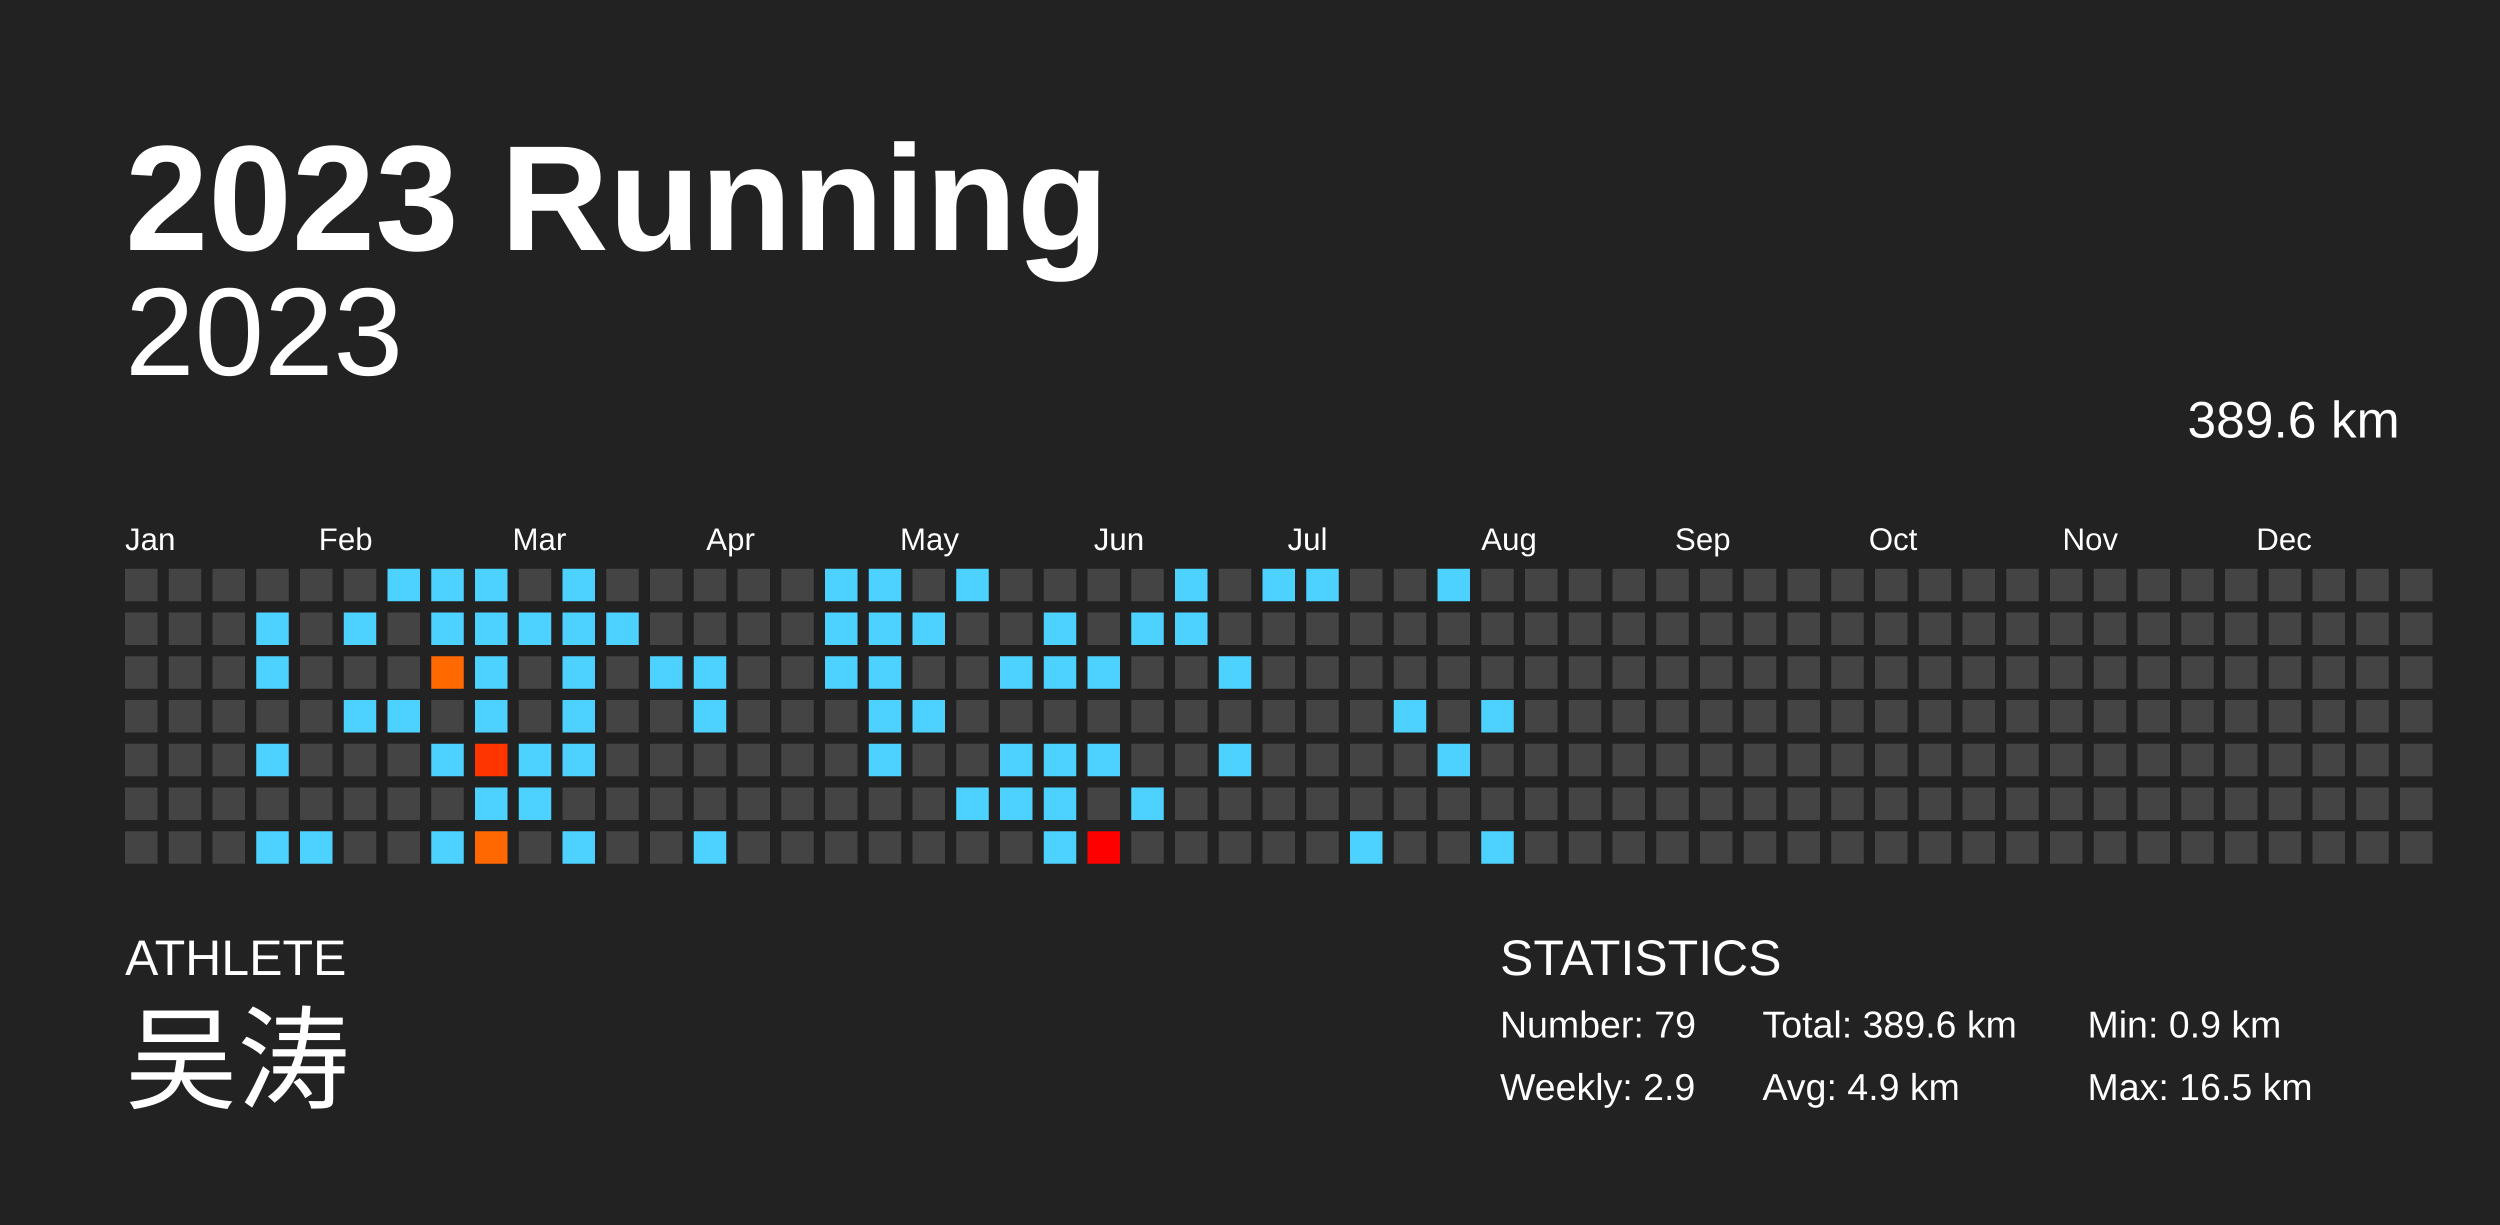
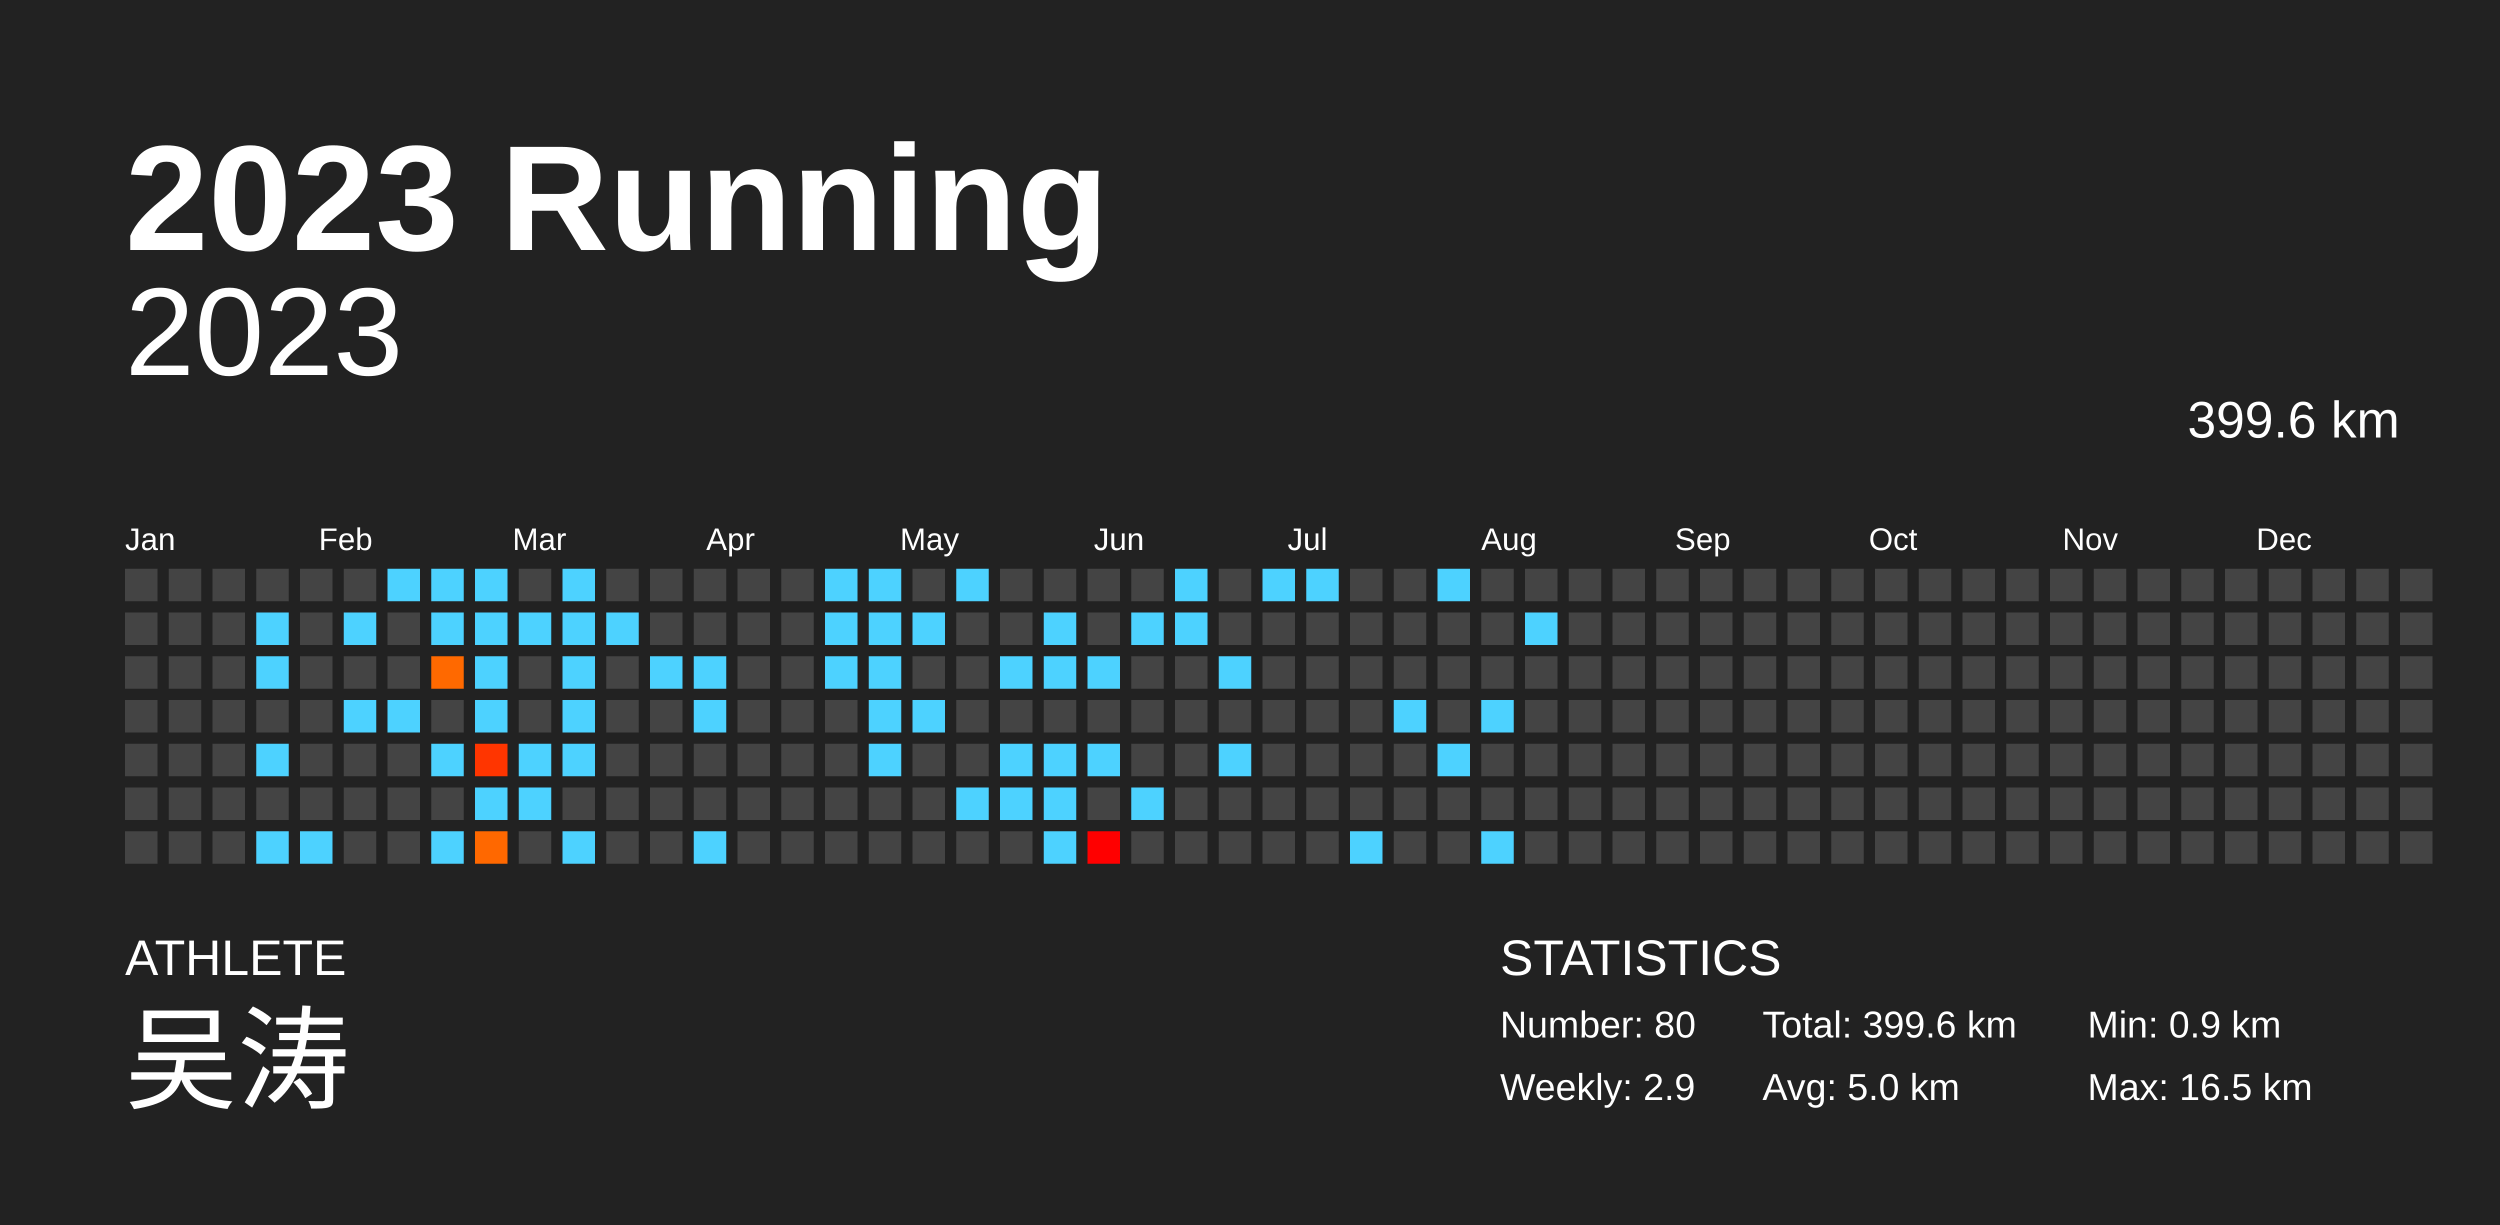
<svg xmlns="http://www.w3.org/2000/svg" baseProfile="full" height="98mm" version="1.1" viewBox="0,0,200,98" width="200mm">
  <defs />
  <rect fill="#222222" height="98" width="200" x="0" y="0" />
  <text fill="#FFFFFF" style="font-size:12px; font-family:Arial; font-weight:bold;" x="10" y="20">2023 Running</text>
  <text fill="#FFFFFF" style="font-size:4px; font-family:Arial" x="10" y="78">ATHLETE</text>
  <text fill="#FFFFFF" style="font-size:9px; font-family:Arial" x="10" y="88">吴涛</text>
  <text fill="#FFFFFF" style="font-size:4px; font-family:Arial" x="120" y="78">STATISTICS</text>
-   <text fill="#FFFFFF" style="font-size:3px; font-family:Arial" x="120" y="83">Number: 79</text>
+   <text fill="#FFFFFF" style="font-size:3px; font-family:Arial" x="120" y="83">Number: 80</text>
  <text fill="#FFFFFF" style="font-size:3px; font-family:Arial" x="120" y="88">Weekly: 2.9</text>
-   <text fill="#FFFFFF" style="font-size:3px; font-family:Arial" x="141" y="83">Total: 389.6 km</text>
-   <text fill="#FFFFFF" style="font-size:3px; font-family:Arial" x="141" y="88">Avg: 4.9 km</text>
+   <text fill="#FFFFFF" style="font-size:3px; font-family:Arial" x="141" y="83">Total: 399.6 km</text>
+   <text fill="#FFFFFF" style="font-size:3px; font-family:Arial" x="141" y="88">Avg: 5.0 km</text>
  <text fill="#FFFFFF" style="font-size:3px; font-family:Arial" x="167" y="83">Min: 0.9 km</text>
  <text fill="#FFFFFF" style="font-size:3px; font-family:Arial" x="167" y="88">Max: 16.5 km</text>
  <text alignment-baseline="hanging" fill="#FFFFFF" style="font-size:10.0px; font-family:Arial;" x="10" y="30">2023</text>
-   <text alignment-baseline="hanging" fill="#FFFFFF" style="font-size:4.125px; font-family:Arial;" x="175" y="35">389.6 km</text>
+   <text alignment-baseline="hanging" fill="#FFFFFF" style="font-size:4.125px; font-family:Arial;" x="175" y="35">399.6 km</text>
  <text fill="#FFFFFF" style="font-size:2.5px; font-family:Arial" x="10.0" y="44">Jan</text>
  <text fill="#FFFFFF" style="font-size:2.5px; font-family:Arial" x="25.5" y="44">Feb</text>
  <text fill="#FFFFFF" style="font-size:2.5px; font-family:Arial" x="41.0" y="44">Mar</text>
  <text fill="#FFFFFF" style="font-size:2.5px; font-family:Arial" x="56.5" y="44">Apr</text>
  <text fill="#FFFFFF" style="font-size:2.5px; font-family:Arial" x="72.0" y="44">May</text>
  <text fill="#FFFFFF" style="font-size:2.5px; font-family:Arial" x="87.5" y="44">Jun</text>
  <text fill="#FFFFFF" style="font-size:2.5px; font-family:Arial" x="103.0" y="44">Jul</text>
  <text fill="#FFFFFF" style="font-size:2.5px; font-family:Arial" x="118.5" y="44">Aug</text>
  <text fill="#FFFFFF" style="font-size:2.5px; font-family:Arial" x="134.0" y="44">Sep</text>
  <text fill="#FFFFFF" style="font-size:2.5px; font-family:Arial" x="149.5" y="44">Oct</text>
  <text fill="#FFFFFF" style="font-size:2.5px; font-family:Arial" x="165.0" y="44">Nov</text>
  <text fill="#FFFFFF" style="font-size:2.5px; font-family:Arial" x="180.5" y="44">Dec</text>
  <rect fill="#444444" height="2.6" width="2.6" x="10.0" y="45.5" />
  <rect fill="#444444" height="2.6" width="2.6" x="10.0" y="49.0" />
  <rect fill="#444444" height="2.6" width="2.6" x="10.0" y="52.5" />
  <rect fill="#444444" height="2.6" width="2.6" x="10.0" y="56.0" />
  <rect fill="#444444" height="2.6" width="2.6" x="10.0" y="59.5" />
  <rect fill="#444444" height="2.6" width="2.6" x="10.0" y="63.0" />
  <rect fill="#444444" height="2.6" width="2.6" x="10.0" y="66.5" />
  <rect fill="#444444" height="2.6" width="2.6" x="13.5" y="45.5" />
  <rect fill="#444444" height="2.6" width="2.6" x="13.5" y="49.0" />
  <rect fill="#444444" height="2.6" width="2.6" x="13.5" y="52.5" />
  <rect fill="#444444" height="2.6" width="2.6" x="13.5" y="56.0" />
  <rect fill="#444444" height="2.6" width="2.6" x="13.5" y="59.5" />
  <rect fill="#444444" height="2.6" width="2.6" x="13.5" y="63.0" />
  <rect fill="#444444" height="2.6" width="2.6" x="13.5" y="66.5" />
  <rect fill="#444444" height="2.6" width="2.6" x="17.0" y="45.5" />
  <rect fill="#444444" height="2.6" width="2.6" x="17.0" y="49.0" />
  <rect fill="#444444" height="2.6" width="2.6" x="17.0" y="52.5" />
  <rect fill="#444444" height="2.6" width="2.6" x="17.0" y="56.0" />
  <rect fill="#444444" height="2.6" width="2.6" x="17.0" y="59.5" />
  <rect fill="#444444" height="2.6" width="2.6" x="17.0" y="63.0" />
  <rect fill="#444444" height="2.6" width="2.6" x="17.0" y="66.5" />
  <rect fill="#444444" height="2.6" width="2.6" x="20.5" y="45.5" />
  <rect fill="#4dd2ff" height="2.6" width="2.6" x="20.5" y="49.0" />
  <rect fill="#4dd2ff" height="2.6" width="2.6" x="20.5" y="52.5" />
  <rect fill="#444444" height="2.6" width="2.6" x="20.5" y="56.0" />
  <rect fill="#4dd2ff" height="2.6" width="2.6" x="20.5" y="59.5" />
  <rect fill="#444444" height="2.6" width="2.6" x="20.5" y="63.0" />
  <rect fill="#4dd2ff" height="2.6" width="2.6" x="20.5" y="66.5" />
  <rect fill="#444444" height="2.6" width="2.6" x="24.0" y="45.5" />
  <rect fill="#444444" height="2.6" width="2.6" x="24.0" y="49.0" />
  <rect fill="#444444" height="2.6" width="2.6" x="24.0" y="52.5" />
  <rect fill="#444444" height="2.6" width="2.6" x="24.0" y="56.0" />
  <rect fill="#444444" height="2.6" width="2.6" x="24.0" y="59.5" />
  <rect fill="#444444" height="2.6" width="2.6" x="24.0" y="63.0" />
  <rect fill="#4dd2ff" height="2.6" width="2.6" x="24.0" y="66.5" />
  <rect fill="#444444" height="2.6" width="2.6" x="27.5" y="45.5" />
  <rect fill="#4dd2ff" height="2.6" width="2.6" x="27.5" y="49.0" />
  <rect fill="#444444" height="2.6" width="2.6" x="27.5" y="52.5" />
  <rect fill="#4dd2ff" height="2.6" width="2.6" x="27.5" y="56.0" />
  <rect fill="#444444" height="2.6" width="2.6" x="27.5" y="59.5" />
  <rect fill="#444444" height="2.6" width="2.6" x="27.5" y="63.0" />
  <rect fill="#444444" height="2.6" width="2.6" x="27.5" y="66.5" />
  <rect fill="#4dd2ff" height="2.6" width="2.6" x="31.0" y="45.5" />
  <rect fill="#444444" height="2.6" width="2.6" x="31.0" y="49.0" />
  <rect fill="#444444" height="2.6" width="2.6" x="31.0" y="52.5" />
  <rect fill="#4dd2ff" height="2.6" width="2.6" x="31.0" y="56.0" />
  <rect fill="#444444" height="2.6" width="2.6" x="31.0" y="59.5" />
  <rect fill="#444444" height="2.6" width="2.6" x="31.0" y="63.0" />
  <rect fill="#444444" height="2.6" width="2.6" x="31.0" y="66.5" />
  <rect fill="#4dd2ff" height="2.6" width="2.6" x="34.5" y="45.5" />
  <rect fill="#4dd2ff" height="2.6" width="2.6" x="34.5" y="49.0" />
  <rect fill="#ff6900" height="2.6" width="2.6" x="34.5" y="52.5" />
  <rect fill="#444444" height="2.6" width="2.6" x="34.5" y="56.0" />
  <rect fill="#4dd2ff" height="2.6" width="2.6" x="34.5" y="59.5" />
  <rect fill="#444444" height="2.6" width="2.6" x="34.5" y="63.0" />
  <rect fill="#4dd2ff" height="2.6" width="2.6" x="34.5" y="66.5" />
  <rect fill="#4dd2ff" height="2.6" width="2.6" x="38.0" y="45.5" />
  <rect fill="#4dd2ff" height="2.6" width="2.6" x="38.0" y="49.0" />
  <rect fill="#4dd2ff" height="2.6" width="2.6" x="38.0" y="52.5" />
  <rect fill="#4dd2ff" height="2.6" width="2.6" x="38.0" y="56.0" />
  <rect fill="#ff3500" height="2.6" width="2.6" x="38.0" y="59.5" />
  <rect fill="#4dd2ff" height="2.6" width="2.6" x="38.0" y="63.0" />
  <rect fill="#ff6800" height="2.6" width="2.6" x="38.0" y="66.5" />
  <rect fill="#444444" height="2.6" width="2.6" x="41.5" y="45.5" />
  <rect fill="#4dd2ff" height="2.6" width="2.6" x="41.5" y="49.0" />
  <rect fill="#444444" height="2.6" width="2.6" x="41.5" y="52.5" />
  <rect fill="#444444" height="2.6" width="2.6" x="41.5" y="56.0" />
  <rect fill="#4dd2ff" height="2.6" width="2.6" x="41.5" y="59.5" />
  <rect fill="#4dd2ff" height="2.6" width="2.6" x="41.5" y="63.0" />
  <rect fill="#444444" height="2.6" width="2.6" x="41.5" y="66.5" />
  <rect fill="#4dd2ff" height="2.6" width="2.6" x="45.0" y="45.5" />
  <rect fill="#4dd2ff" height="2.6" width="2.6" x="45.0" y="49.0" />
  <rect fill="#4dd2ff" height="2.6" width="2.6" x="45.0" y="52.5" />
  <rect fill="#4dd2ff" height="2.6" width="2.6" x="45.0" y="56.0" />
  <rect fill="#4dd2ff" height="2.6" width="2.6" x="45.0" y="59.5" />
  <rect fill="#444444" height="2.6" width="2.6" x="45.0" y="63.0" />
  <rect fill="#4dd2ff" height="2.6" width="2.6" x="45.0" y="66.5" />
  <rect fill="#444444" height="2.6" width="2.6" x="48.5" y="45.5" />
  <rect fill="#4dd2ff" height="2.6" width="2.6" x="48.5" y="49.0" />
  <rect fill="#444444" height="2.6" width="2.6" x="48.5" y="52.5" />
  <rect fill="#444444" height="2.6" width="2.6" x="48.5" y="56.0" />
  <rect fill="#444444" height="2.6" width="2.6" x="48.5" y="59.5" />
  <rect fill="#444444" height="2.6" width="2.6" x="48.5" y="63.0" />
  <rect fill="#444444" height="2.6" width="2.6" x="48.5" y="66.5" />
  <rect fill="#444444" height="2.6" width="2.6" x="52.0" y="45.5" />
  <rect fill="#444444" height="2.6" width="2.6" x="52.0" y="49.0" />
  <rect fill="#4dd2ff" height="2.6" width="2.6" x="52.0" y="52.5" />
  <rect fill="#444444" height="2.6" width="2.6" x="52.0" y="56.0" />
  <rect fill="#444444" height="2.6" width="2.6" x="52.0" y="59.5" />
  <rect fill="#444444" height="2.6" width="2.6" x="52.0" y="63.0" />
  <rect fill="#444444" height="2.6" width="2.6" x="52.0" y="66.5" />
  <rect fill="#444444" height="2.6" width="2.6" x="55.5" y="45.5" />
  <rect fill="#444444" height="2.6" width="2.6" x="55.5" y="49.0" />
  <rect fill="#4dd2ff" height="2.6" width="2.6" x="55.5" y="52.5" />
  <rect fill="#4dd2ff" height="2.6" width="2.6" x="55.5" y="56.0" />
  <rect fill="#444444" height="2.6" width="2.6" x="55.5" y="59.5" />
  <rect fill="#444444" height="2.6" width="2.6" x="55.5" y="63.0" />
  <rect fill="#4dd2ff" height="2.6" width="2.6" x="55.5" y="66.5" />
  <rect fill="#444444" height="2.6" width="2.6" x="59.0" y="45.5" />
  <rect fill="#444444" height="2.6" width="2.6" x="59.0" y="49.0" />
  <rect fill="#444444" height="2.6" width="2.6" x="59.0" y="52.5" />
  <rect fill="#444444" height="2.6" width="2.6" x="59.0" y="56.0" />
  <rect fill="#444444" height="2.6" width="2.6" x="59.0" y="59.5" />
  <rect fill="#444444" height="2.6" width="2.6" x="59.0" y="63.0" />
  <rect fill="#444444" height="2.6" width="2.6" x="59.0" y="66.5" />
  <rect fill="#444444" height="2.6" width="2.6" x="62.5" y="45.5" />
  <rect fill="#444444" height="2.6" width="2.6" x="62.5" y="49.0" />
  <rect fill="#444444" height="2.6" width="2.6" x="62.5" y="52.5" />
  <rect fill="#444444" height="2.6" width="2.6" x="62.5" y="56.0" />
  <rect fill="#444444" height="2.6" width="2.6" x="62.5" y="59.5" />
  <rect fill="#444444" height="2.6" width="2.6" x="62.5" y="63.0" />
  <rect fill="#444444" height="2.6" width="2.6" x="62.5" y="66.5" />
  <rect fill="#4dd2ff" height="2.6" width="2.6" x="66.0" y="45.5" />
  <rect fill="#4dd2ff" height="2.6" width="2.6" x="66.0" y="49.0" />
  <rect fill="#4dd2ff" height="2.6" width="2.6" x="66.0" y="52.5" />
  <rect fill="#444444" height="2.6" width="2.6" x="66.0" y="56.0" />
  <rect fill="#444444" height="2.6" width="2.6" x="66.0" y="59.5" />
  <rect fill="#444444" height="2.6" width="2.6" x="66.0" y="63.0" />
  <rect fill="#444444" height="2.6" width="2.6" x="66.0" y="66.5" />
  <rect fill="#4dd2ff" height="2.6" width="2.6" x="69.5" y="45.5" />
  <rect fill="#4dd2ff" height="2.6" width="2.6" x="69.5" y="49.0" />
  <rect fill="#4dd2ff" height="2.6" width="2.6" x="69.5" y="52.5" />
  <rect fill="#4dd2ff" height="2.6" width="2.6" x="69.5" y="56.0" />
  <rect fill="#4dd2ff" height="2.6" width="2.6" x="69.5" y="59.5" />
  <rect fill="#444444" height="2.6" width="2.6" x="69.5" y="63.0" />
  <rect fill="#444444" height="2.6" width="2.6" x="69.5" y="66.5" />
  <rect fill="#444444" height="2.6" width="2.6" x="73.0" y="45.5" />
  <rect fill="#4dd2ff" height="2.6" width="2.6" x="73.0" y="49.0" />
  <rect fill="#444444" height="2.6" width="2.6" x="73.0" y="52.5" />
  <rect fill="#4dd2ff" height="2.6" width="2.6" x="73.0" y="56.0" />
  <rect fill="#444444" height="2.6" width="2.6" x="73.0" y="59.5" />
  <rect fill="#444444" height="2.6" width="2.6" x="73.0" y="63.0" />
  <rect fill="#444444" height="2.6" width="2.6" x="73.0" y="66.5" />
  <rect fill="#4dd2ff" height="2.6" width="2.6" x="76.5" y="45.5" />
  <rect fill="#444444" height="2.6" width="2.6" x="76.5" y="49.0" />
  <rect fill="#444444" height="2.6" width="2.6" x="76.5" y="52.5" />
  <rect fill="#444444" height="2.6" width="2.6" x="76.5" y="56.0" />
  <rect fill="#444444" height="2.6" width="2.6" x="76.5" y="59.5" />
  <rect fill="#4dd2ff" height="2.6" width="2.6" x="76.5" y="63.0" />
  <rect fill="#444444" height="2.6" width="2.6" x="76.5" y="66.5" />
  <rect fill="#444444" height="2.6" width="2.6" x="80.0" y="45.5" />
  <rect fill="#444444" height="2.6" width="2.6" x="80.0" y="49.0" />
  <rect fill="#4dd2ff" height="2.6" width="2.6" x="80.0" y="52.5" />
  <rect fill="#444444" height="2.6" width="2.6" x="80.0" y="56.0" />
  <rect fill="#4dd2ff" height="2.6" width="2.6" x="80.0" y="59.5" />
  <rect fill="#4dd2ff" height="2.6" width="2.6" x="80.0" y="63.0" />
  <rect fill="#444444" height="2.6" width="2.6" x="80.0" y="66.5" />
  <rect fill="#444444" height="2.6" width="2.6" x="83.5" y="45.5" />
  <rect fill="#4dd2ff" height="2.6" width="2.6" x="83.5" y="49.0" />
  <rect fill="#4dd2ff" height="2.6" width="2.6" x="83.5" y="52.5" />
  <rect fill="#444444" height="2.6" width="2.6" x="83.5" y="56.0" />
  <rect fill="#4dd2ff" height="2.6" width="2.6" x="83.5" y="59.5" />
  <rect fill="#4dd2ff" height="2.6" width="2.6" x="83.5" y="63.0" />
  <rect fill="#4dd2ff" height="2.6" width="2.6" x="83.5" y="66.5" />
  <rect fill="#444444" height="2.6" width="2.6" x="87.0" y="45.5" />
  <rect fill="#444444" height="2.6" width="2.6" x="87.0" y="49.0" />
  <rect fill="#4dd2ff" height="2.6" width="2.6" x="87.0" y="52.5" />
  <rect fill="#444444" height="2.6" width="2.6" x="87.0" y="56.0" />
  <rect fill="#4dd2ff" height="2.6" width="2.6" x="87.0" y="59.5" />
  <rect fill="#444444" height="2.6" width="2.6" x="87.0" y="63.0" />
  <rect fill="#ff0000" height="2.6" width="2.6" x="87.0" y="66.5" />
  <rect fill="#444444" height="2.6" width="2.6" x="90.5" y="45.5" />
  <rect fill="#4dd2ff" height="2.6" width="2.6" x="90.5" y="49.0" />
  <rect fill="#444444" height="2.6" width="2.6" x="90.5" y="52.5" />
  <rect fill="#444444" height="2.6" width="2.6" x="90.5" y="56.0" />
  <rect fill="#444444" height="2.6" width="2.6" x="90.5" y="59.5" />
  <rect fill="#4dd2ff" height="2.6" width="2.6" x="90.5" y="63.0" />
  <rect fill="#444444" height="2.6" width="2.6" x="90.5" y="66.5" />
  <rect fill="#4dd2ff" height="2.6" width="2.6" x="94.0" y="45.5" />
  <rect fill="#4dd2ff" height="2.6" width="2.6" x="94.0" y="49.0" />
  <rect fill="#444444" height="2.6" width="2.6" x="94.0" y="52.5" />
  <rect fill="#444444" height="2.6" width="2.6" x="94.0" y="56.0" />
  <rect fill="#444444" height="2.6" width="2.6" x="94.0" y="59.5" />
  <rect fill="#444444" height="2.6" width="2.6" x="94.0" y="63.0" />
  <rect fill="#444444" height="2.6" width="2.6" x="94.0" y="66.5" />
  <rect fill="#444444" height="2.6" width="2.6" x="97.5" y="45.5" />
  <rect fill="#444444" height="2.6" width="2.6" x="97.5" y="49.0" />
  <rect fill="#4dd2ff" height="2.6" width="2.6" x="97.5" y="52.5" />
  <rect fill="#444444" height="2.6" width="2.6" x="97.5" y="56.0" />
  <rect fill="#4dd2ff" height="2.6" width="2.6" x="97.5" y="59.5" />
  <rect fill="#444444" height="2.6" width="2.6" x="97.5" y="63.0" />
  <rect fill="#444444" height="2.6" width="2.6" x="97.5" y="66.5" />
  <rect fill="#4dd2ff" height="2.6" width="2.6" x="101.0" y="45.5" />
  <rect fill="#444444" height="2.6" width="2.6" x="101.0" y="49.0" />
  <rect fill="#444444" height="2.6" width="2.6" x="101.0" y="52.5" />
  <rect fill="#444444" height="2.6" width="2.6" x="101.0" y="56.0" />
  <rect fill="#444444" height="2.6" width="2.6" x="101.0" y="59.5" />
  <rect fill="#444444" height="2.6" width="2.6" x="101.0" y="63.0" />
  <rect fill="#444444" height="2.6" width="2.6" x="101.0" y="66.5" />
  <rect fill="#4dd2ff" height="2.6" width="2.6" x="104.5" y="45.5" />
  <rect fill="#444444" height="2.6" width="2.6" x="104.5" y="49.0" />
  <rect fill="#444444" height="2.6" width="2.6" x="104.5" y="52.5" />
  <rect fill="#444444" height="2.6" width="2.6" x="104.5" y="56.0" />
  <rect fill="#444444" height="2.6" width="2.6" x="104.5" y="59.5" />
  <rect fill="#444444" height="2.6" width="2.6" x="104.5" y="63.0" />
  <rect fill="#444444" height="2.6" width="2.6" x="104.5" y="66.5" />
  <rect fill="#444444" height="2.6" width="2.6" x="108.0" y="45.5" />
  <rect fill="#444444" height="2.6" width="2.6" x="108.0" y="49.0" />
  <rect fill="#444444" height="2.6" width="2.6" x="108.0" y="52.5" />
  <rect fill="#444444" height="2.6" width="2.6" x="108.0" y="56.0" />
  <rect fill="#444444" height="2.6" width="2.6" x="108.0" y="59.5" />
  <rect fill="#444444" height="2.6" width="2.6" x="108.0" y="63.0" />
  <rect fill="#4dd2ff" height="2.6" width="2.6" x="108.0" y="66.5" />
  <rect fill="#444444" height="2.6" width="2.6" x="111.5" y="45.5" />
  <rect fill="#444444" height="2.6" width="2.6" x="111.5" y="49.0" />
  <rect fill="#444444" height="2.6" width="2.6" x="111.5" y="52.5" />
  <rect fill="#4dd2ff" height="2.6" width="2.6" x="111.5" y="56.0" />
  <rect fill="#444444" height="2.6" width="2.6" x="111.5" y="59.5" />
  <rect fill="#444444" height="2.6" width="2.6" x="111.5" y="63.0" />
  <rect fill="#444444" height="2.6" width="2.6" x="111.5" y="66.5" />
  <rect fill="#4dd2ff" height="2.6" width="2.6" x="115.0" y="45.5" />
  <rect fill="#444444" height="2.6" width="2.6" x="115.0" y="49.0" />
  <rect fill="#444444" height="2.6" width="2.6" x="115.0" y="52.5" />
  <rect fill="#444444" height="2.6" width="2.6" x="115.0" y="56.0" />
  <rect fill="#4dd2ff" height="2.6" width="2.6" x="115.0" y="59.5" />
  <rect fill="#444444" height="2.6" width="2.6" x="115.0" y="63.0" />
  <rect fill="#444444" height="2.6" width="2.6" x="115.0" y="66.5" />
  <rect fill="#444444" height="2.6" width="2.6" x="118.5" y="45.5" />
  <rect fill="#444444" height="2.6" width="2.6" x="118.5" y="49.0" />
  <rect fill="#444444" height="2.6" width="2.6" x="118.5" y="52.5" />
  <rect fill="#4dd2ff" height="2.6" width="2.6" x="118.5" y="56.0" />
  <rect fill="#444444" height="2.6" width="2.6" x="118.5" y="59.5" />
  <rect fill="#444444" height="2.6" width="2.6" x="118.5" y="63.0" />
  <rect fill="#4dd2ff" height="2.6" width="2.6" x="118.5" y="66.5" />
  <rect fill="#444444" height="2.6" width="2.6" x="122.0" y="45.5" />
-   <rect fill="#444444" height="2.6" width="2.6" x="122.0" y="49.0" />
+   <rect fill="#4dd2ff" height="2.6" width="2.6" x="122.0" y="49.0" />
  <rect fill="#444444" height="2.6" width="2.6" x="122.0" y="52.5" />
  <rect fill="#444444" height="2.6" width="2.6" x="122.0" y="56.0" />
  <rect fill="#444444" height="2.6" width="2.6" x="122.0" y="59.5" />
  <rect fill="#444444" height="2.6" width="2.6" x="122.0" y="63.0" />
  <rect fill="#444444" height="2.6" width="2.6" x="122.0" y="66.5" />
  <rect fill="#444444" height="2.6" width="2.6" x="125.5" y="45.5" />
  <rect fill="#444444" height="2.6" width="2.6" x="125.5" y="49.0" />
  <rect fill="#444444" height="2.6" width="2.6" x="125.5" y="52.5" />
  <rect fill="#444444" height="2.6" width="2.6" x="125.5" y="56.0" />
  <rect fill="#444444" height="2.6" width="2.6" x="125.5" y="59.5" />
  <rect fill="#444444" height="2.6" width="2.6" x="125.5" y="63.0" />
  <rect fill="#444444" height="2.6" width="2.6" x="125.5" y="66.5" />
  <rect fill="#444444" height="2.6" width="2.6" x="129.0" y="45.5" />
  <rect fill="#444444" height="2.6" width="2.6" x="129.0" y="49.0" />
  <rect fill="#444444" height="2.6" width="2.6" x="129.0" y="52.5" />
  <rect fill="#444444" height="2.6" width="2.6" x="129.0" y="56.0" />
  <rect fill="#444444" height="2.6" width="2.6" x="129.0" y="59.5" />
  <rect fill="#444444" height="2.6" width="2.6" x="129.0" y="63.0" />
  <rect fill="#444444" height="2.6" width="2.6" x="129.0" y="66.5" />
  <rect fill="#444444" height="2.6" width="2.6" x="132.5" y="45.5" />
  <rect fill="#444444" height="2.6" width="2.6" x="132.5" y="49.0" />
  <rect fill="#444444" height="2.6" width="2.6" x="132.5" y="52.5" />
  <rect fill="#444444" height="2.6" width="2.6" x="132.5" y="56.0" />
  <rect fill="#444444" height="2.6" width="2.6" x="132.5" y="59.5" />
  <rect fill="#444444" height="2.6" width="2.6" x="132.5" y="63.0" />
  <rect fill="#444444" height="2.6" width="2.6" x="132.5" y="66.5" />
  <rect fill="#444444" height="2.6" width="2.6" x="136.0" y="45.5" />
  <rect fill="#444444" height="2.6" width="2.6" x="136.0" y="49.0" />
  <rect fill="#444444" height="2.6" width="2.6" x="136.0" y="52.5" />
  <rect fill="#444444" height="2.6" width="2.6" x="136.0" y="56.0" />
  <rect fill="#444444" height="2.6" width="2.6" x="136.0" y="59.5" />
  <rect fill="#444444" height="2.6" width="2.6" x="136.0" y="63.0" />
  <rect fill="#444444" height="2.6" width="2.6" x="136.0" y="66.5" />
  <rect fill="#444444" height="2.6" width="2.6" x="139.5" y="45.5" />
  <rect fill="#444444" height="2.6" width="2.6" x="139.5" y="49.0" />
  <rect fill="#444444" height="2.6" width="2.6" x="139.5" y="52.5" />
  <rect fill="#444444" height="2.6" width="2.6" x="139.5" y="56.0" />
  <rect fill="#444444" height="2.6" width="2.6" x="139.5" y="59.5" />
  <rect fill="#444444" height="2.6" width="2.6" x="139.5" y="63.0" />
  <rect fill="#444444" height="2.6" width="2.6" x="139.5" y="66.5" />
  <rect fill="#444444" height="2.6" width="2.6" x="143.0" y="45.5" />
  <rect fill="#444444" height="2.6" width="2.6" x="143.0" y="49.0" />
  <rect fill="#444444" height="2.6" width="2.6" x="143.0" y="52.5" />
  <rect fill="#444444" height="2.6" width="2.6" x="143.0" y="56.0" />
  <rect fill="#444444" height="2.6" width="2.6" x="143.0" y="59.5" />
  <rect fill="#444444" height="2.6" width="2.6" x="143.0" y="63.0" />
  <rect fill="#444444" height="2.6" width="2.6" x="143.0" y="66.5" />
  <rect fill="#444444" height="2.6" width="2.6" x="146.5" y="45.5" />
  <rect fill="#444444" height="2.6" width="2.6" x="146.5" y="49.0" />
  <rect fill="#444444" height="2.6" width="2.6" x="146.5" y="52.5" />
  <rect fill="#444444" height="2.6" width="2.6" x="146.5" y="56.0" />
  <rect fill="#444444" height="2.6" width="2.6" x="146.5" y="59.5" />
  <rect fill="#444444" height="2.6" width="2.6" x="146.5" y="63.0" />
  <rect fill="#444444" height="2.6" width="2.6" x="146.5" y="66.5" />
  <rect fill="#444444" height="2.6" width="2.6" x="150.0" y="45.5" />
  <rect fill="#444444" height="2.6" width="2.6" x="150.0" y="49.0" />
  <rect fill="#444444" height="2.6" width="2.6" x="150.0" y="52.5" />
  <rect fill="#444444" height="2.6" width="2.6" x="150.0" y="56.0" />
  <rect fill="#444444" height="2.6" width="2.6" x="150.0" y="59.5" />
  <rect fill="#444444" height="2.6" width="2.6" x="150.0" y="63.0" />
  <rect fill="#444444" height="2.6" width="2.6" x="150.0" y="66.5" />
  <rect fill="#444444" height="2.6" width="2.6" x="153.5" y="45.5" />
  <rect fill="#444444" height="2.6" width="2.6" x="153.5" y="49.0" />
  <rect fill="#444444" height="2.6" width="2.6" x="153.5" y="52.5" />
  <rect fill="#444444" height="2.6" width="2.6" x="153.5" y="56.0" />
  <rect fill="#444444" height="2.6" width="2.6" x="153.5" y="59.5" />
  <rect fill="#444444" height="2.6" width="2.6" x="153.5" y="63.0" />
  <rect fill="#444444" height="2.6" width="2.6" x="153.5" y="66.5" />
  <rect fill="#444444" height="2.6" width="2.6" x="157.0" y="45.5" />
  <rect fill="#444444" height="2.6" width="2.6" x="157.0" y="49.0" />
  <rect fill="#444444" height="2.6" width="2.6" x="157.0" y="52.5" />
  <rect fill="#444444" height="2.6" width="2.6" x="157.0" y="56.0" />
  <rect fill="#444444" height="2.6" width="2.6" x="157.0" y="59.5" />
  <rect fill="#444444" height="2.6" width="2.6" x="157.0" y="63.0" />
  <rect fill="#444444" height="2.6" width="2.6" x="157.0" y="66.5" />
  <rect fill="#444444" height="2.6" width="2.6" x="160.5" y="45.5" />
  <rect fill="#444444" height="2.6" width="2.6" x="160.5" y="49.0" />
  <rect fill="#444444" height="2.6" width="2.6" x="160.5" y="52.5" />
  <rect fill="#444444" height="2.6" width="2.6" x="160.5" y="56.0" />
  <rect fill="#444444" height="2.6" width="2.6" x="160.5" y="59.5" />
  <rect fill="#444444" height="2.6" width="2.6" x="160.5" y="63.0" />
  <rect fill="#444444" height="2.6" width="2.6" x="160.5" y="66.5" />
  <rect fill="#444444" height="2.6" width="2.6" x="164.0" y="45.5" />
  <rect fill="#444444" height="2.6" width="2.6" x="164.0" y="49.0" />
  <rect fill="#444444" height="2.6" width="2.6" x="164.0" y="52.5" />
  <rect fill="#444444" height="2.6" width="2.6" x="164.0" y="56.0" />
  <rect fill="#444444" height="2.6" width="2.6" x="164.0" y="59.5" />
  <rect fill="#444444" height="2.6" width="2.6" x="164.0" y="63.0" />
  <rect fill="#444444" height="2.6" width="2.6" x="164.0" y="66.5" />
  <rect fill="#444444" height="2.6" width="2.6" x="167.5" y="45.5" />
  <rect fill="#444444" height="2.6" width="2.6" x="167.5" y="49.0" />
  <rect fill="#444444" height="2.6" width="2.6" x="167.5" y="52.5" />
  <rect fill="#444444" height="2.6" width="2.6" x="167.5" y="56.0" />
  <rect fill="#444444" height="2.6" width="2.6" x="167.5" y="59.5" />
  <rect fill="#444444" height="2.6" width="2.6" x="167.5" y="63.0" />
  <rect fill="#444444" height="2.6" width="2.6" x="167.5" y="66.5" />
  <rect fill="#444444" height="2.6" width="2.6" x="171.0" y="45.5" />
  <rect fill="#444444" height="2.6" width="2.6" x="171.0" y="49.0" />
  <rect fill="#444444" height="2.6" width="2.6" x="171.0" y="52.5" />
  <rect fill="#444444" height="2.6" width="2.6" x="171.0" y="56.0" />
  <rect fill="#444444" height="2.6" width="2.6" x="171.0" y="59.5" />
  <rect fill="#444444" height="2.6" width="2.6" x="171.0" y="63.0" />
  <rect fill="#444444" height="2.6" width="2.6" x="171.0" y="66.5" />
  <rect fill="#444444" height="2.6" width="2.6" x="174.5" y="45.5" />
  <rect fill="#444444" height="2.6" width="2.6" x="174.5" y="49.0" />
  <rect fill="#444444" height="2.6" width="2.6" x="174.5" y="52.5" />
  <rect fill="#444444" height="2.6" width="2.6" x="174.5" y="56.0" />
  <rect fill="#444444" height="2.6" width="2.6" x="174.5" y="59.5" />
  <rect fill="#444444" height="2.6" width="2.6" x="174.5" y="63.0" />
  <rect fill="#444444" height="2.6" width="2.6" x="174.5" y="66.5" />
  <rect fill="#444444" height="2.6" width="2.6" x="178.0" y="45.5" />
  <rect fill="#444444" height="2.6" width="2.6" x="178.0" y="49.0" />
  <rect fill="#444444" height="2.6" width="2.6" x="178.0" y="52.5" />
  <rect fill="#444444" height="2.6" width="2.6" x="178.0" y="56.0" />
  <rect fill="#444444" height="2.6" width="2.6" x="178.0" y="59.5" />
  <rect fill="#444444" height="2.6" width="2.6" x="178.0" y="63.0" />
  <rect fill="#444444" height="2.6" width="2.6" x="178.0" y="66.5" />
  <rect fill="#444444" height="2.6" width="2.6" x="181.5" y="45.5" />
  <rect fill="#444444" height="2.6" width="2.6" x="181.5" y="49.0" />
  <rect fill="#444444" height="2.6" width="2.6" x="181.5" y="52.5" />
  <rect fill="#444444" height="2.6" width="2.6" x="181.5" y="56.0" />
  <rect fill="#444444" height="2.6" width="2.6" x="181.5" y="59.5" />
  <rect fill="#444444" height="2.6" width="2.6" x="181.5" y="63.0" />
  <rect fill="#444444" height="2.6" width="2.6" x="181.5" y="66.5" />
  <rect fill="#444444" height="2.6" width="2.6" x="185.0" y="45.5" />
  <rect fill="#444444" height="2.6" width="2.6" x="185.0" y="49.0" />
  <rect fill="#444444" height="2.6" width="2.6" x="185.0" y="52.5" />
  <rect fill="#444444" height="2.6" width="2.6" x="185.0" y="56.0" />
  <rect fill="#444444" height="2.6" width="2.6" x="185.0" y="59.5" />
  <rect fill="#444444" height="2.6" width="2.6" x="185.0" y="63.0" />
  <rect fill="#444444" height="2.6" width="2.6" x="185.0" y="66.5" />
  <rect fill="#444444" height="2.6" width="2.6" x="188.5" y="45.5" />
  <rect fill="#444444" height="2.6" width="2.6" x="188.5" y="49.0" />
  <rect fill="#444444" height="2.6" width="2.6" x="188.5" y="52.5" />
  <rect fill="#444444" height="2.6" width="2.6" x="188.5" y="56.0" />
  <rect fill="#444444" height="2.6" width="2.6" x="188.5" y="59.5" />
  <rect fill="#444444" height="2.6" width="2.6" x="188.5" y="63.0" />
  <rect fill="#444444" height="2.6" width="2.6" x="188.5" y="66.5" />
  <rect fill="#444444" height="2.6" width="2.6" x="192.0" y="45.5" />
  <rect fill="#444444" height="2.6" width="2.6" x="192.0" y="49.0" />
  <rect fill="#444444" height="2.6" width="2.6" x="192.0" y="52.5" />
  <rect fill="#444444" height="2.6" width="2.6" x="192.0" y="56.0" />
  <rect fill="#444444" height="2.6" width="2.6" x="192.0" y="59.5" />
  <rect fill="#444444" height="2.6" width="2.6" x="192.0" y="63.0" />
  <rect fill="#444444" height="2.6" width="2.6" x="192.0" y="66.5" />
</svg>
